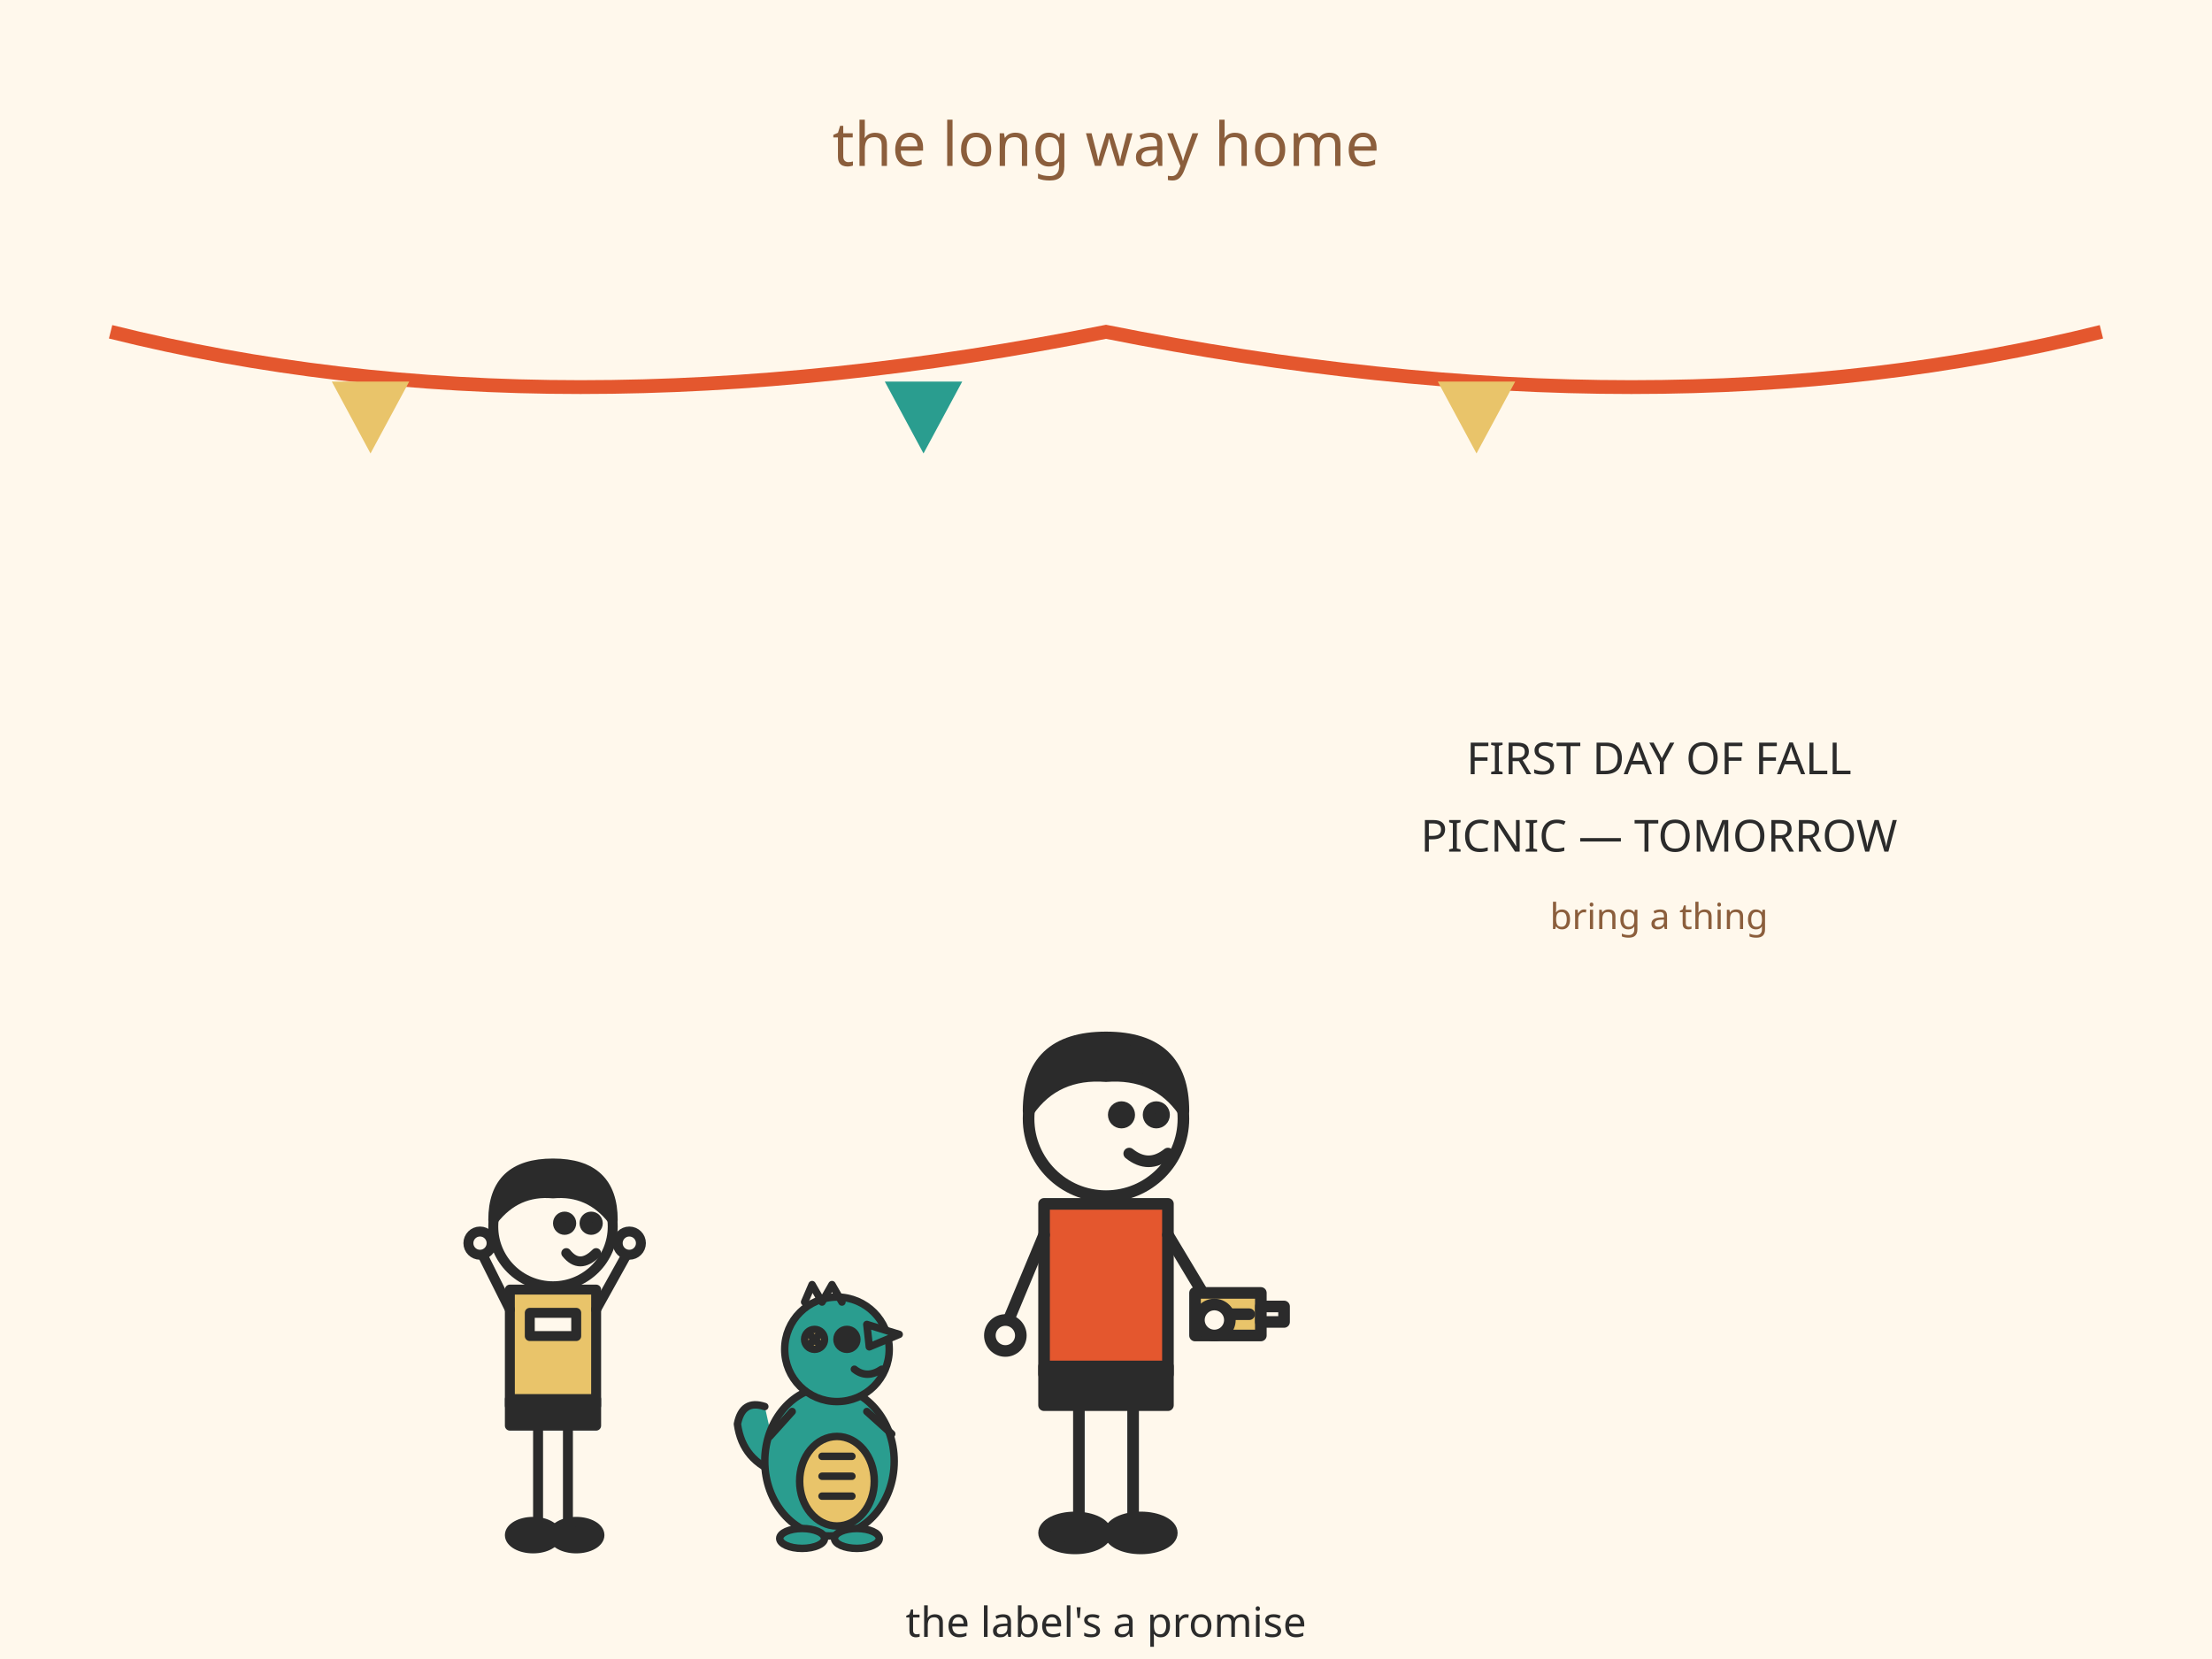
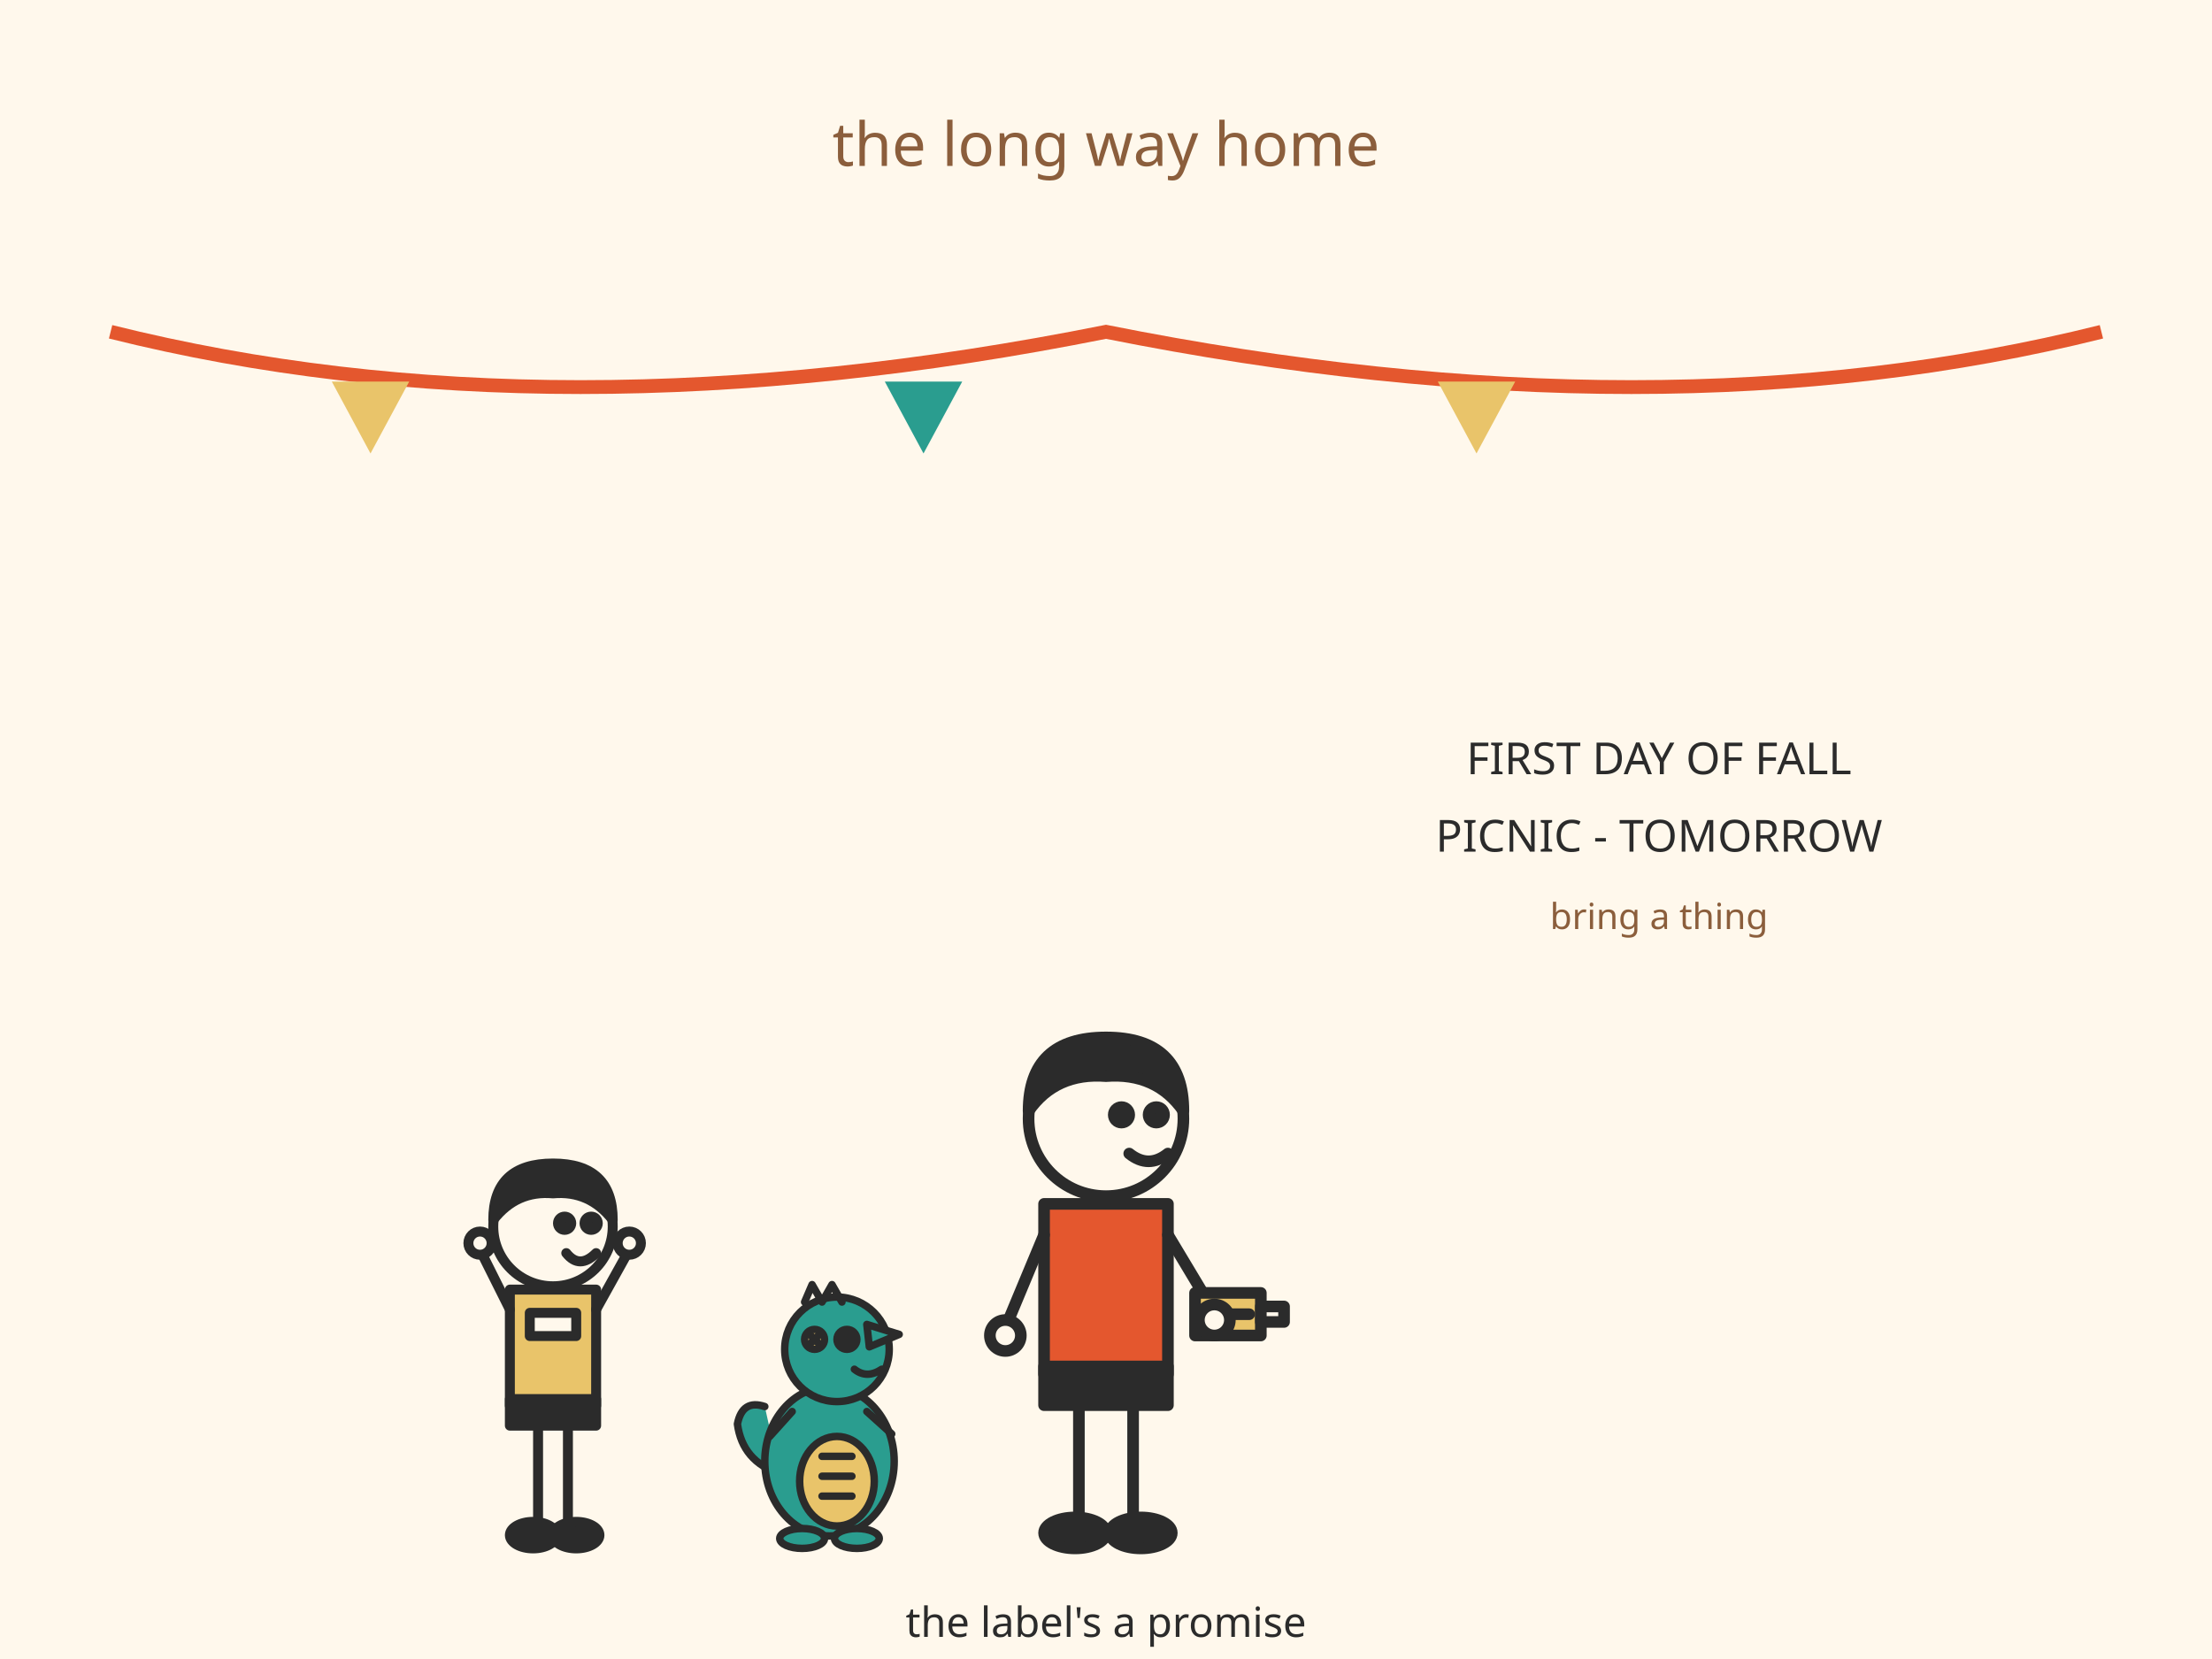
<svg xmlns="http://www.w3.org/2000/svg" viewBox="0 0 800 600">
  <defs>
    <g id="pip" stroke="#2B2B2B" stroke-width="6" stroke-linecap="round" stroke-linejoin="round">
      <line x1="-10" y1="372" x2="-10" y2="384" />
      <line x1="10" y1="372" x2="10" y2="384" />
      <rect x="-32" y="382" width="64" height="88" fill="#E4572E" />
      <line x1="-32" y1="398" x2="-52" y2="446" />
      <line x1="32" y1="398" x2="56" y2="438" />
      <circle cx="-52" cy="450" r="8" fill="#FFF8EC" />
      <rect x="46" y="428" width="34" height="22" fill="#E9C46A" />
      <line x1="52" y1="439" x2="74" y2="439" />
      <rect x="80" y="435" width="12" height="8" fill="#FFF8EC" />
      <circle cx="56" cy="442" r="8" fill="#FFF8EC" />
      <rect x="-32" y="466" width="64" height="20" fill="#2B2B2B" />
      <line x1="-14" y1="486" x2="-14" y2="550" />
      <line x1="14" y1="486" x2="14" y2="550" />
      <ellipse cx="-16" cy="552" rx="16" ry="8" fill="#2B2B2B" />
      <ellipse cx="18" cy="552" rx="16" ry="8" fill="#2B2B2B" />
      <circle cx="0" cy="338" r="40" fill="#FFF8EC" />
      <path d="M -40 334 Q -40 296 0 296 Q 40 296 40 334 Q 26 314 0 316 Q -26 314 -40 334 Z" fill="#2B2B2B" />
      <circle cx="8" cy="336" r="4" fill="#2B2B2B" />
      <circle cx="26" cy="336" r="4" fill="#2B2B2B" />
      <path d="M 12 356 Q 22 364 32 356" fill="none" />
    </g>
    <g id="goldie" stroke="#2B2B2B" stroke-width="6" stroke-linecap="round" stroke-linejoin="round">
      <line x1="-12" y1="470" x2="-12" y2="550" />
      <line x1="12" y1="470" x2="12" y2="550" />
      <ellipse cx="-14" cy="552" rx="15" ry="8" fill="#2B2B2B" />
      <ellipse cx="16" cy="552" rx="15" ry="8" fill="#2B2B2B" />
      <path d="M -30 384 L 30 384 L 44 472 L -44 472 Z" fill="#2A9D8F" />
      <line x1="-30" y1="398" x2="-50" y2="444" />
      <line x1="30" y1="398" x2="52" y2="440" />
      <circle cx="-50" cy="448" r="8" fill="#FFF8EC" />
      <circle cx="52" cy="444" r="8" fill="#FFF8EC" />
      <rect x="18" y="428" width="26" height="24" fill="#E9C46A" />
      <circle cx="26" cy="436" r="4" fill="#FFF8EC" />
      <line x1="32" y1="444" x2="40" y2="444" />
      <circle cx="0" cy="340" r="40" fill="#FFF8EC" />
      <path d="M -40 336 Q -42 294 0 294 Q 42 294 40 336 L 44 372 Q 34 360 30 340 Q 14 318 0 318 Q -14 318 -30 340 Q -34 360 -44 372 Z" fill="#E9C46A" />
      <circle cx="8" cy="338" r="4" fill="#2B2B2B" />
      <circle cx="26" cy="338" r="4" fill="#2B2B2B" />
      <path d="M 12 358 Q 22 366 32 358" fill="none" />
      <circle cx="-38" cy="352" r="6" fill="#E9C46A" />
    </g>
    <g id="ollie" stroke="#2B2B2B" stroke-width="6" stroke-linecap="round" stroke-linejoin="round">
      <line x1="-9" y1="470" x2="-9" y2="548" />
      <line x1="9" y1="470" x2="9" y2="548" />
      <ellipse cx="-12" cy="552" rx="14" ry="8" fill="#2B2B2B" />
      <ellipse cx="14" cy="552" rx="14" ry="8" fill="#2B2B2B" />
      <rect x="-26" y="404" width="52" height="70" fill="#E9C46A" />
      <line x1="-26" y1="416" x2="-44" y2="380" />
      <line x1="26" y1="416" x2="46" y2="380" />
      <circle cx="-44" cy="376" r="7" fill="#FFF8EC" />
      <circle cx="46" cy="376" r="7" fill="#FFF8EC" />
      <rect x="-26" y="470" width="52" height="16" fill="#2B2B2B" />
      <circle cx="0" cy="366" r="36" fill="#FFF8EC" />
      <path d="M -36 362 Q -36 328 0 328 Q 36 328 36 362 Q 22 344 0 346 Q -22 344 -36 362 Z" fill="#2B2B2B" />
      <circle cx="7" cy="364" r="4" fill="#2B2B2B" />
      <circle cx="23" cy="364" r="4" fill="#2B2B2B" />
      <path d="M 8 382 Q 16 392 26 382" fill="none" />
      <rect x="-14" y="418" width="28" height="14" fill="#FFF8EC" />
    </g>
    <g id="barnaby" stroke="#2B2B2B" stroke-width="6" stroke-linecap="round" stroke-linejoin="round">
      <ellipse cx="0" cy="470" rx="78" ry="86" fill="#9AA5B1" />
      <path d="M -60 420 L 60 420 L 66 540 L -66 540 Z" fill="#8B5E3C" />
      <line x1="0" y1="420" x2="0" y2="540" />
      <circle cx="-14" cy="452" r="5" fill="#E9C46A" />
      <circle cx="-14" cy="486" r="5" fill="#E9C46A" />
      <circle cx="-14" cy="520" r="5" fill="#E9C46A" />
      <ellipse cx="-70" cy="500" rx="20" ry="34" fill="#9AA5B1" />
      <ellipse cx="70" cy="500" rx="20" ry="34" fill="#9AA5B1" />
      <ellipse cx="-34" cy="552" rx="26" ry="8" fill="#9AA5B1" />
      <ellipse cx="34" cy="552" rx="26" ry="8" fill="#9AA5B1" />
      <circle cx="0" cy="360" r="56" fill="#9AA5B1" />
      <ellipse cx="20" cy="384" rx="34" ry="26" fill="#FFF8EC" />
      <circle cx="14" cy="352" r="5" fill="#2B2B2B" />
      <circle cx="40" cy="352" r="5" fill="#2B2B2B" />
      <ellipse cx="30" cy="376" rx="8" ry="6" fill="#2B2B2B" />
      <path d="M 8 398 Q 4 428 10 440" fill="#FFF8EC" />
      <path d="M 44 398 Q 48 428 42 440" fill="#FFF8EC" />
      <line x1="-2" y1="384" x2="-30" y2="380" />
      <line x1="-2" y1="390" x2="-30" y2="394" />
      <line x1="58" y1="384" x2="84" y2="380" />
      <line x1="58" y1="390" x2="84" y2="394" />
    </g>
    <g id="miss-whisk" stroke="#2B2B2B" stroke-width="6" stroke-linecap="round" stroke-linejoin="round">
      <path d="M -30 540 Q -60 520 -56 480 Q -54 460 -40 452" fill="none" />
      <ellipse cx="0" cy="480" rx="46" ry="62" fill="#9AA5B1" />
      <ellipse cx="0" cy="500" rx="24" ry="36" fill="#FFF8EC" />
      <ellipse cx="-18" cy="552" rx="16" ry="8" fill="#9AA5B1" />
      <ellipse cx="18" cy="552" rx="16" ry="8" fill="#9AA5B1" />
      <line x1="-30" y1="440" x2="-44" y2="478" />
      <line x1="30" y1="440" x2="46" y2="476" />
      <rect x="34" y="470" width="34" height="44" fill="#FFF8EC" />
      <line x1="40" y1="482" x2="62" y2="482" />
      <line x1="40" y1="492" x2="62" y2="492" />
      <line x1="40" y1="502" x2="62" y2="502" />
      <circle cx="0" cy="392" r="42" fill="#9AA5B1" />
      <path d="M -38 366 L -44 330 L -16 352 Z" fill="#9AA5B1" />
      <path d="M 38 366 L 44 330 L 16 352 Z" fill="#9AA5B1" />
      <circle cx="8" cy="388" r="10" fill="none" />
      <circle cx="30" cy="388" r="10" fill="none" />
      <line x1="18" y1="388" x2="20" y2="388" />
      <circle cx="8" cy="388" r="3" fill="#2B2B2B" />
      <circle cx="30" cy="388" r="3" fill="#2B2B2B" />
      <path d="M 16 404 Q 20 410 24 404" fill="none" />
      <line x1="-6" y1="402" x2="-30" y2="398" />
      <line x1="-6" y1="408" x2="-30" y2="412" />
      <line x1="44" y1="402" x2="66" y2="398" />
      <line x1="44" y1="408" x2="66" y2="412" />
    </g>
    <g id="thimble" stroke="#2B2B2B" stroke-width="6" stroke-linecap="round" stroke-linejoin="round">
      <path d="M -56 480 L -70 440 L -44 452 L -52 410 L -26 432 L -20 392 L 0 420 L 20 392 L 26 432 L 52 410 L 44 452 L 70 440 L 56 480 Z" fill="#C9A66B" />
      <ellipse cx="0" cy="490" rx="58" ry="60" fill="#C9A66B" />
      <ellipse cx="24" cy="500" rx="30" ry="34" fill="#FFF8EC" />
      <circle cx="34" cy="492" r="4" fill="#2B2B2B" />
      <ellipse cx="48" cy="502" rx="7" ry="5" fill="#2B2B2B" />
      <ellipse cx="-20" cy="552" rx="16" ry="8" fill="#C9A66B" />
      <ellipse cx="20" cy="552" rx="16" ry="8" fill="#C9A66B" />
      <circle cx="-40" cy="430" r="7" fill="#E9C46A" />
      <circle cx="-16" cy="412" r="7" fill="#E4572E" />
      <circle cx="8" cy="408" r="7" fill="#2A9D8F" />
      <circle cx="34" cy="422" r="7" fill="#E9C46A" />
      <circle cx="-52" cy="458" r="7" fill="#8B5E3C" />
      <circle cx="50" cy="448" r="7" fill="#E4572E" />
      <line x1="-40" y1="430" x2="-40" y2="430" />
      <circle cx="-40" cy="430" r="2" fill="#2B2B2B" />
      <circle cx="8" cy="408" r="2" fill="#2B2B2B" />
      <circle cx="34" cy="422" r="2" fill="#2B2B2B" />
    </g>
    <g id="snell" stroke="#2B2B2B" stroke-width="6" stroke-linecap="round" stroke-linejoin="round">
      <line x1="-12" y1="470" x2="-12" y2="550" />
      <line x1="12" y1="470" x2="12" y2="550" />
      <ellipse cx="-14" cy="552" rx="16" ry="8" fill="#2B2B2B" />
      <ellipse cx="16" cy="552" rx="16" ry="8" fill="#2B2B2B" />
      <path d="M -30 360 L 30 360 L 40 472 L -40 472 Z" fill="#8B5E3C" />
      <line x1="0" y1="360" x2="0" y2="472" />
      <line x1="-30" y1="376" x2="-52" y2="440" />
      <line x1="30" y1="376" x2="54" y2="436" />
      <circle cx="-52" cy="444" r="8" fill="#FFF8EC" />
      <circle cx="54" cy="440" r="8" fill="#FFF8EC" />
      <rect x="-18" y="352" width="36" height="12" fill="#E9C46A" />
      <circle cx="0" cy="318" r="36" fill="#FFF8EC" />
      <path d="M -36 310 Q -36 280 0 280 Q 36 280 36 310 L 36 302 Q 0 288 -36 302 Z" fill="#9AA5B1" />
      <circle cx="8" cy="316" r="9" fill="none" />
      <circle cx="28" cy="316" r="9" fill="none" />
      <line x1="17" y1="316" x2="19" y2="316" />
      <circle cx="8" cy="316" r="3" fill="#2B2B2B" />
      <circle cx="28" cy="316" r="3" fill="#2B2B2B" />
      <path d="M 12 338 Q 20 344 30 338" fill="none" />
      <path d="M -2 344 Q 6 352 14 344" fill="none" />
    </g>
    <g id="biscuit" stroke="#2B2B2B" stroke-width="6" stroke-linecap="round" stroke-linejoin="round">
      <ellipse cx="0" cy="500" rx="70" ry="52" fill="#E9C46A" />
      <ellipse cx="0" cy="516" rx="44" ry="30" fill="#FFF8EC" />
      <line x1="-44" y1="530" x2="-44" y2="552" />
      <line x1="-16" y1="536" x2="-16" y2="554" />
      <line x1="16" y1="536" x2="16" y2="554" />
      <line x1="44" y1="530" x2="44" y2="552" />
      <ellipse cx="-44" cy="554" rx="12" ry="6" fill="#E9C46A" />
      <ellipse cx="44" cy="554" rx="12" ry="6" fill="#E9C46A" />
      <path d="M -66 486 Q -88 470 -80 446" fill="none" />
      <circle cx="52" cy="452" r="40" fill="#E9C46A" />
      <ellipse cx="70" cy="466" rx="22" ry="16" fill="#FFF8EC" />
      <ellipse cx="84" cy="462" rx="8" ry="6" fill="#2B2B2B" />
      <circle cx="56" cy="444" r="4" fill="#2B2B2B" />
      <path d="M 30 424 Q 20 404 36 400 Q 48 402 44 424 Z" fill="#8B5E3C" />
      <path d="M 66 478 Q 74 486 84 478" fill="none" />
      <path d="M 40 486 Q 52 494 64 486" fill="none" />
    </g>
    <g id="captain-chomp" stroke="#2B2B2B" stroke-width="6" stroke-linecap="round" stroke-linejoin="round">
      <path d="M -40 500 Q -70 490 -74 460 Q -70 440 -52 446" fill="#2A9D8F" />
      <ellipse cx="0" cy="490" rx="52" ry="60" fill="#2A9D8F" />
      <ellipse cx="6" cy="506" rx="30" ry="36" fill="#E9C46A" />
      <line x1="-6" y1="486" x2="18" y2="486" />
      <line x1="-6" y1="502" x2="18" y2="502" />
      <line x1="-6" y1="518" x2="18" y2="518" />
      <ellipse cx="-22" cy="552" rx="18" ry="8" fill="#2A9D8F" />
      <ellipse cx="22" cy="552" rx="18" ry="8" fill="#2A9D8F" />
      <line x1="-30" y1="450" x2="-48" y2="470" />
      <line x1="30" y1="450" x2="50" y2="468" />
      <circle cx="6" cy="400" r="42" fill="#2A9D8F" />
      <path d="M 30 380 L 56 388 L 32 398 Z" fill="#2A9D8F" />
      <circle cx="14" cy="392" r="8" fill="#FFF8EC" />
      <circle cx="14" cy="392" r="3" fill="#2B2B2B" />
      <circle cx="-12" cy="392" r="8" fill="#E9C46A" />
      <line x1="-16" y1="388" x2="-8" y2="396" />
      <line x1="-8" y1="388" x2="-16" y2="396" />
      <path d="M 20 416 Q 30 424 42 416" fill="none" />
      <path d="M -20 362 L -14 348 L -6 362 L 2 348 L 10 362" fill="none" />
    </g>
  </defs>
  <rect x="0" y="0" width="800" height="600" fill="#FFF8EC" />
  <path d="M 40 120 Q 200 160 400 120 Q 600 160 760 120" fill="none" stroke="#E4572E" stroke-width="5" />
  <path d="M 120 138 l 14 26 l 14 -26 Z" fill="#E9C46A" />
  <path d="M 320 138 l 14 26 l 14 -26 Z" fill="#2A9D8F" />
  <path d="M 520 138 l 14 26 l 14 -26 Z" fill="#E9C46A" />
  <rect x="480" y="240" width="240" height="120" fill="#FFF8EC" />
  <text x="600" y="280" text-anchor="middle" font-family="sans-serif" font-size="16" fill="#2B2B2B">FIRST DAY OF FALL</text>
-   <text x="600" y="308" text-anchor="middle" font-family="sans-serif" font-size="16" fill="#2B2B2B">PICNIC — TOMORROW</text>
+   <text x="600" y="308" text-anchor="middle" font-family="sans-serif" font-size="16" fill="#2B2B2B">PICNIC - TOMORROW</text>
  <text x="600" y="336" text-anchor="middle" font-family="sans-serif" font-size="13" fill="#8B5E3C">bring a thing</text>
  <use href="#ollie" transform="translate(200,224) scale(0.6)" />
  <use href="#captain-chomp" transform="translate(300,308) scale(0.45)" />
  <use href="#pip" transform="translate(400,168) scale(0.7)" />
  <text x="400" y="60" text-anchor="middle" font-family="sans-serif" font-size="22" fill="#8B5E3C">the long way home</text>
  <text x="400" y="592" text-anchor="middle" font-family="sans-serif" font-size="15" fill="#2B2B2B">the label's a promise</text>
</svg>
